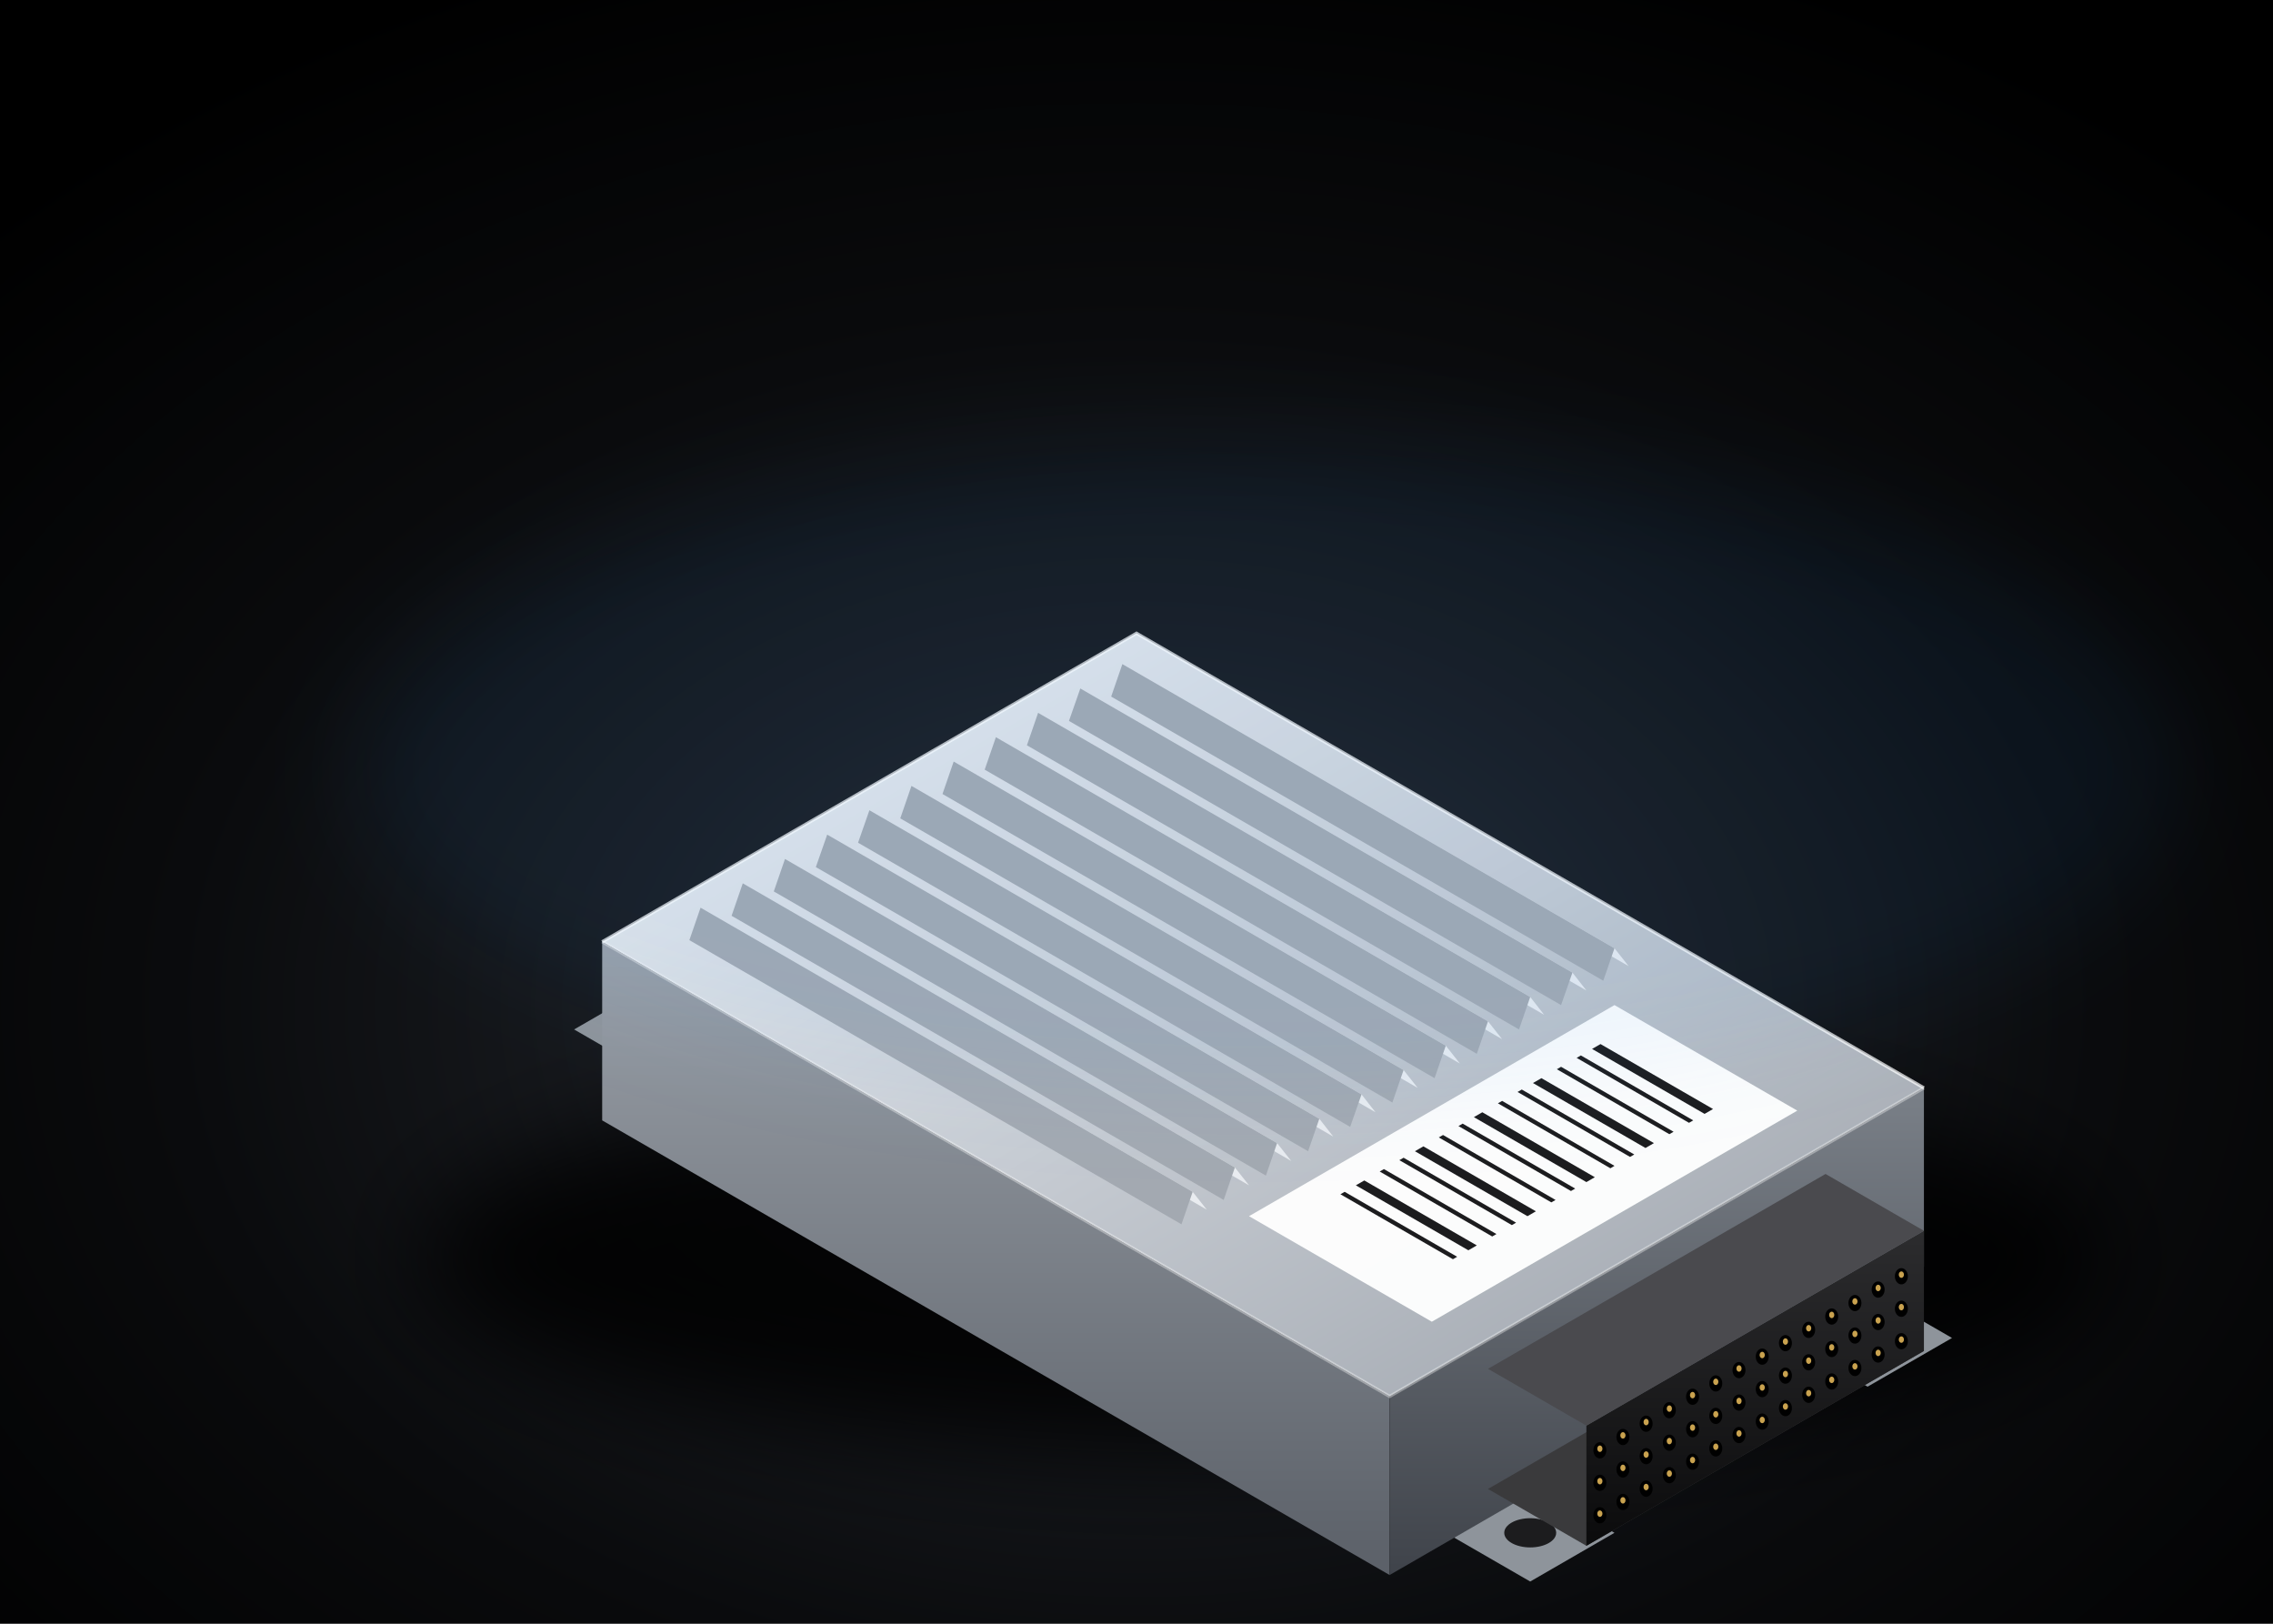
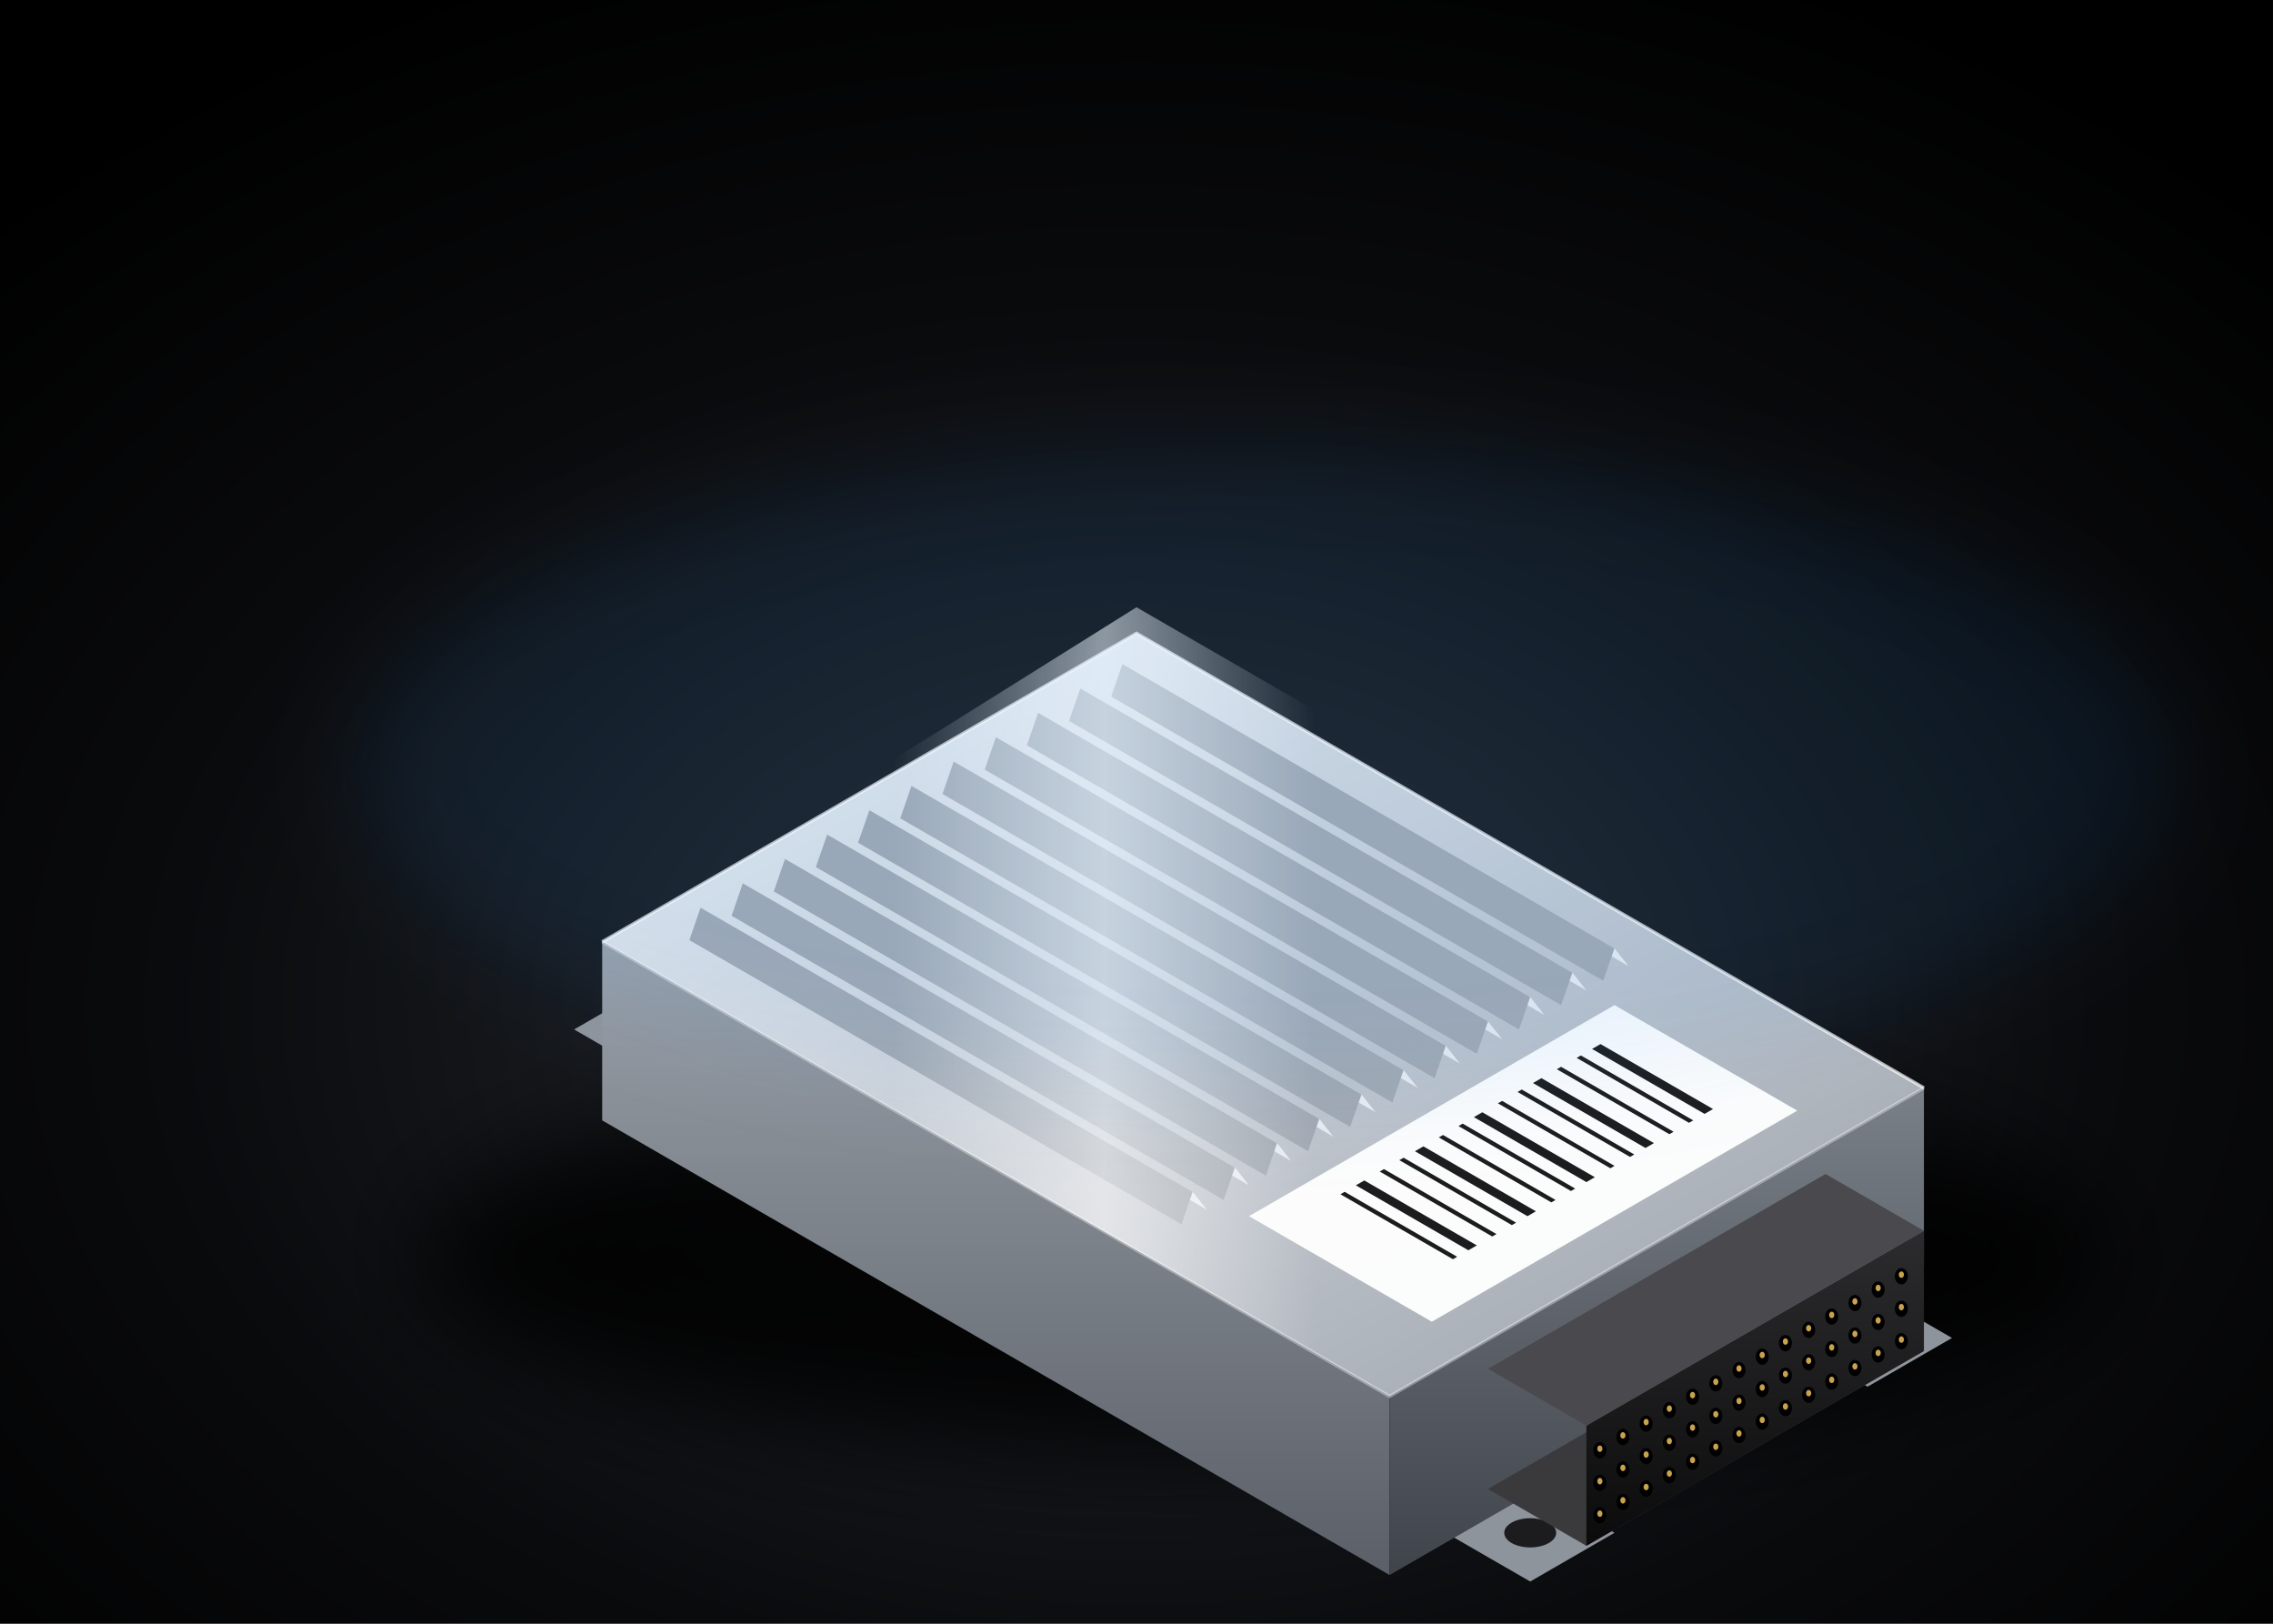
<svg xmlns="http://www.w3.org/2000/svg" viewBox="0 0 1400 1000" width="1400" height="1000">
+   <style>
+ .wv{animation:wv 3.2s linear infinite}
+ @keyframes wv{to{transform:translateX(-500px)}}
+ .blink{animation:blink 1.8s ease-in-out infinite}
+ @keyframes blink{50%{opacity:.15}}
+ .cloth{animation:cloth .9s linear infinite}
+ @keyframes cloth{to{transform:translateY(12px)}}
+ .reed{animation:reed .45s ease-in-out infinite alternate}
+ @keyframes reed{to{transform:translateY(-10px)}}
+ .draw{stroke-dasharray:420;stroke-dashoffset:420;animation:draw 3.5s ease-in-out infinite}
+ @keyframes draw{60%,100%{stroke-dashoffset:0}}
+ .eq{transform-box:fill-box;transform-origin:50% 100%;animation:eq 1.1s ease-in-out infinite alternate}
+ @keyframes eq{0%{transform:scaleY(.35)}100%{transform:scaleY(1)}}
+ .lift{animation:lift 6s ease-in-out infinite}
+ @keyframes lift{0%,15%,85%,100%{transform:translateY(0)}45%,55%{transform:translateY(-230px)}}
+ .sweep{animation:sweep 4.5s ease-in-out infinite}
+ @keyframes sweep{0%{transform:translateX(-700px)}60%,100%{transform:translateX(900px)}}
+ .glow{animation:gl 4s ease-in-out infinite}
+ @keyframes gl{50%{opacity:.02}}
+ @media (prefers-reduced-motion:reduce){*{animation:none!important}.draw{stroke-dashoffset:0}}
+ </style>
  <defs>
    <filter id="blur30" x="-20%" y="-20%" width="140%" height="160%">
      <feGaussianBlur stdDeviation="30" />
    </filter>
    <filter id="blur12" x="-50%" y="-50%" width="200%" height="200%">
      <feGaussianBlur stdDeviation="12" />
    </filter>
    <filter id="blur4" x="-50%" y="-50%" width="200%" height="200%">
      <feGaussianBlur stdDeviation="4" />
    </filter>
    <linearGradient id="steelV" x1="0" y1="0" x2="1" y2="0">
      <stop offset="0" stop-color="#8e949b" />
      <stop offset=".4" stop-color="#f2f4f6" />
      <stop offset=".75" stop-color="#b4b9c0" />
      <stop offset="1" stop-color="#6b7077" />
    </linearGradient>
    <linearGradient id="steelH" x1="0" y1="0" x2="0" y2="1">
      <stop offset="0" stop-color="#f4f5f7" />
      <stop offset=".5" stop-color="#c3c7cd" />
      <stop offset="1" stop-color="#8b9097" />
    </linearGradient>
    <radialGradient id="dbg" cx="50%" cy="62%" r="70%">
      <stop offset="0" stop-color="#262a31" />
      <stop offset=".6" stop-color="#0a0b0d" />
      <stop offset="1" stop-color="#000" />
    </radialGradient>
    <linearGradient id="top" x1="0" y1="0" x2="1" y2="1">
      <stop offset="0" stop-color="#f2f4f7" />
      <stop offset=".5" stop-color="#c7ccd3" />
      <stop offset="1" stop-color="#9aa0a8" />
    </linearGradient>
    <linearGradient id="left" x1="0" y1="0" x2="0" y2="1">
      <stop offset="0" stop-color="#9aa0a8" />
      <stop offset="1" stop-color="#5b6068" />
    </linearGradient>
    <linearGradient id="right" x1="0" y1="0" x2="0" y2="1">
      <stop offset="0" stop-color="#7a8088" />
      <stop offset="1" stop-color="#3f434a" />
    </linearGradient>
    <linearGradient id="conn" x1="0" y1="0" x2="0" y2="1">
      <stop offset="0" stop-color="#2c2c2e" />
      <stop offset="1" stop-color="#0b0b0c" />
    </linearGradient>
  </defs>
  <rect width="1400" height="1000" fill="url(#dbg)" />
  <ellipse cx="778" cy="775" rx="520" ry="120" fill="#000" opacity=".85" filter="url(#blur30)" />
  <polygon points="613.4,484.0 665.4,514.0 613.4,544.0 561.4,514.0" fill="#8e949b" />
  <ellipse cx="613.4" cy="514.0" rx="16" ry="9" fill="#1c1c1e" />
  <polygon points="405.6,604.0 457.5,634.0 405.6,664.0 353.6,634.0" fill="#8e949b" />
  <ellipse cx="405.6" cy="634.0" rx="16" ry="9" fill="#1c1c1e" />
  <polygon points="1150.3,794.0 1202.3,824.0 1150.3,854.0 1098.4,824.0" fill="#8e949b" />
  <ellipse cx="1150.3" cy="824.0" rx="16" ry="9" fill="#1c1c1e" />
  <polygon points="942.5,914.0 994.4,944.0 942.5,974.0 890.5,944.0" fill="#8e949b" />
  <ellipse cx="942.5" cy="944.0" rx="16" ry="9" fill="#1c1c1e" />
  <polygon points="370.9,690.0 855.9,970.0 855.9,860.0 370.9,580.0" fill="url(#left)" />
  <polygon points="1185.0,780.0 855.9,970.0 855.9,860.0 1185.0,670.0" fill="url(#right)" />
  <polygon points="700.0,390.0 1185.0,670.0 855.9,860.0 370.9,580.0" fill="url(#top)" />
  <polygon points="700.0,420.0 1003.1,595.0 994.4,584.0 691.3,409.0" fill="#e9ecf0" />
  <polygon points="691.3,409.0 994.4,584.0 987.5,604.0 684.4,429.0" fill="#a3a9b1" />
  <polygon points="674.0,435.0 977.1,610.0 968.5,599.0 665.4,424.0" fill="#e9ecf0" />
  <polygon points="665.4,424.0 968.5,599.0 961.5,619.0 658.4,444.0" fill="#a3a9b1" />
  <polygon points="648.0,450.0 951.1,625.0 942.5,614.0 639.4,439.0" fill="#e9ecf0" />
  <polygon points="639.4,439.0 942.5,614.0 935.6,634.0 632.5,459.0" fill="#a3a9b1" />
  <polygon points="622.1,465.0 925.2,640.0 916.5,629.0 613.4,454.0" fill="#e9ecf0" />
  <polygon points="613.4,454.0 916.5,629.0 909.6,649.0 606.5,474.0" fill="#a3a9b1" />
  <polygon points="596.1,480.0 899.2,655.0 890.5,644.0 587.4,469.0" fill="#e9ecf0" />
  <polygon points="587.4,469.0 890.5,644.0 883.6,664.0 580.5,489.0" fill="#a3a9b1" />
  <polygon points="570.1,495.0 873.2,670.0 864.5,659.0 561.4,484.0" fill="#e9ecf0" />
  <polygon points="561.4,484.0 864.5,659.0 857.6,679.0 554.5,504.0" fill="#a3a9b1" />
  <polygon points="544.1,510.0 847.2,685.0 838.6,674.0 535.5,499.0" fill="#e9ecf0" />
  <polygon points="535.5,499.0 838.6,674.0 831.6,694.0 528.5,519.0" fill="#a3a9b1" />
  <polygon points="518.1,525.0 821.2,700.0 812.6,689.0 509.5,514.0" fill="#e9ecf0" />
  <polygon points="509.5,514.0 812.6,689.0 805.7,709.0 502.5,534.0" fill="#a3a9b1" />
  <polygon points="492.2,540.0 795.3,715.0 786.6,704.0 483.5,529.0" fill="#e9ecf0" />
  <polygon points="483.5,529.0 786.6,704.0 779.7,724.0 476.6,549.0" fill="#a3a9b1" />
  <polygon points="466.2,555.0 769.3,730.0 760.6,719.0 457.5,544.0" fill="#e9ecf0" />
  <polygon points="457.5,544.0 760.6,719.0 753.7,739.0 450.6,564.0" fill="#a3a9b1" />
  <polygon points="440.2,570.0 743.3,745.0 734.6,734.0 431.5,559.0" fill="#e9ecf0" />
  <polygon points="431.5,559.0 734.6,734.0 727.7,754.0 424.6,579.0" fill="#a3a9b1" />
+   <clipPath id="tc">
+     <polygon points="700.0,374.0 1185.0,654.0 855.9,860.0 370.9,580.0" />
+   </clipPath>
+   <linearGradient id="sw" x1="0" y1="0" x2="1" y2="0">
+     <stop offset="0" stop-color="#fff" stop-opacity="0" />
+     <stop offset=".5" stop-color="#fff" stop-opacity=".55" />
+     <stop offset="1" stop-color="#fff" stop-opacity="0" />
+   </linearGradient>
+   <g clip-path="url(#tc)">
+     <rect class="sweep" x="550" y="0" width="260" height="1000" fill="url(#sw)" transform="rotate(0)" />
+   </g>
  <polygon points="994.4,619.0 1107.0,684.0 881.9,814.0 769.3,749.0" fill="#ffffff" opacity=".95" />
  <polygon points="985.8,643.0 1055.1,683.0 1049.9,686.0 980.6,646.0" fill="#1c1c1e" />
  <polygon points="973.7,650.0 1042.9,690.0 1040.3,691.5 971.1,651.5" fill="#1c1c1e" />
  <polygon points="961.5,657.0 1030.8,697.0 1028.2,698.5 958.9,658.5" fill="#1c1c1e" />
  <polygon points="949.4,664.0 1018.7,704.0 1013.5,707.0 944.2,667.0" fill="#1c1c1e" />
  <polygon points="937.3,671.0 1006.6,711.0 1004.0,712.5 934.7,672.5" fill="#1c1c1e" />
  <polygon points="925.2,678.0 994.4,718.0 991.9,719.5 922.6,679.5" fill="#1c1c1e" />
  <polygon points="913.0,685.0 982.3,725.0 977.1,728.0 907.8,688.0" fill="#1c1c1e" />
  <polygon points="900.9,692.0 970.2,732.0 967.6,733.5 898.3,693.5" fill="#1c1c1e" />
  <polygon points="888.8,699.0 958.1,739.0 955.5,740.5 886.2,700.5" fill="#1c1c1e" />
  <polygon points="876.7,706.0 946.0,746.0 940.8,749.0 871.5,709.0" fill="#1c1c1e" />
  <polygon points="864.5,713.0 933.8,753.0 931.2,754.5 861.9,714.5" fill="#1c1c1e" />
  <polygon points="852.4,720.0 921.7,760.0 919.1,761.5 849.8,721.5" fill="#1c1c1e" />
  <polygon points="840.3,727.0 909.6,767.0 904.4,770.0 835.1,730.0" fill="#1c1c1e" />
  <polygon points="828.2,734.0 897.5,774.0 894.9,775.5 825.6,735.5" fill="#1c1c1e" />
  <polygon points="1124.4,797.0 1185.0,832.0 977.1,952.0 916.5,917.0" fill="#3a3a3c" />
  <polygon points="1185.0,832.0 977.1,952.0 977.1,878.0 1185.0,758.0" fill="url(#conn)" />
  <polygon points="1124.4,723.0 1185.0,758.0 977.1,878.0 916.5,843.0" fill="#4a4a4e" />
  <ellipse cx="1171.1" cy="826.0" rx="4" ry="5" fill="#000" />
  <ellipse cx="1171.1" cy="825.0" rx="1.6" ry="2" fill="#c9a24f" />
  <ellipse cx="1156.8" cy="834.2" rx="4" ry="5" fill="#000" />
  <ellipse cx="1156.8" cy="833.2" rx="1.6" ry="2" fill="#c9a24f" />
  <ellipse cx="1142.5" cy="842.5" rx="4" ry="5" fill="#000" />
  <ellipse cx="1142.5" cy="841.5" rx="1.6" ry="2" fill="#c9a24f" />
  <ellipse cx="1128.2" cy="850.8" rx="4" ry="5" fill="#000" />
  <ellipse cx="1128.2" cy="849.8" rx="1.6" ry="2" fill="#c9a24f" />
  <ellipse cx="1114.0" cy="859.0" rx="4" ry="5" fill="#000" />
  <ellipse cx="1114.0" cy="858.0" rx="1.6" ry="2" fill="#c9a24f" />
  <ellipse cx="1099.7" cy="867.2" rx="4" ry="5" fill="#000" />
  <ellipse cx="1099.7" cy="866.2" rx="1.6" ry="2" fill="#c9a24f" />
  <ellipse cx="1085.4" cy="875.5" rx="4" ry="5" fill="#000" />
  <ellipse cx="1085.4" cy="874.5" rx="1.6" ry="2" fill="#c9a24f" />
  <ellipse cx="1071.1" cy="883.8" rx="4" ry="5" fill="#000" />
  <ellipse cx="1071.1" cy="882.8" rx="1.6" ry="2" fill="#c9a24f" />
  <ellipse cx="1056.8" cy="892.0" rx="4" ry="5" fill="#000" />
  <ellipse cx="1056.8" cy="891.0" rx="1.6" ry="2" fill="#c9a24f" />
  <ellipse cx="1042.5" cy="900.2" rx="4" ry="5" fill="#000" />
  <ellipse cx="1042.5" cy="899.2" rx="1.6" ry="2" fill="#c9a24f" />
  <ellipse cx="1028.2" cy="908.5" rx="4" ry="5" fill="#000" />
  <ellipse cx="1028.2" cy="907.5" rx="1.6" ry="2" fill="#c9a24f" />
  <ellipse cx="1013.9" cy="916.8" rx="4" ry="5" fill="#000" />
  <ellipse cx="1013.9" cy="915.8" rx="1.6" ry="2" fill="#c9a24f" />
  <ellipse cx="999.6" cy="925.0" rx="4" ry="5" fill="#000" />
  <ellipse cx="999.6" cy="924.0" rx="1.6" ry="2" fill="#c9a24f" />
  <ellipse cx="985.4" cy="933.2" rx="4" ry="5" fill="#000" />
  <ellipse cx="985.4" cy="932.2" rx="1.6" ry="2" fill="#c9a24f" />
  <ellipse cx="1171.1" cy="806.0" rx="4" ry="5" fill="#000" />
  <ellipse cx="1171.1" cy="805.0" rx="1.6" ry="2" fill="#c9a24f" />
  <ellipse cx="1156.8" cy="814.2" rx="4" ry="5" fill="#000" />
  <ellipse cx="1156.8" cy="813.2" rx="1.6" ry="2" fill="#c9a24f" />
  <ellipse cx="1142.5" cy="822.5" rx="4" ry="5" fill="#000" />
  <ellipse cx="1142.5" cy="821.5" rx="1.6" ry="2" fill="#c9a24f" />
  <ellipse cx="1128.2" cy="830.8" rx="4" ry="5" fill="#000" />
  <ellipse cx="1128.2" cy="829.8" rx="1.6" ry="2" fill="#c9a24f" />
  <ellipse cx="1114.0" cy="839.0" rx="4" ry="5" fill="#000" />
  <ellipse cx="1114.0" cy="838.0" rx="1.6" ry="2" fill="#c9a24f" />
  <ellipse cx="1099.7" cy="847.2" rx="4" ry="5" fill="#000" />
  <ellipse cx="1099.7" cy="846.2" rx="1.6" ry="2" fill="#c9a24f" />
  <ellipse cx="1085.4" cy="855.5" rx="4" ry="5" fill="#000" />
  <ellipse cx="1085.4" cy="854.5" rx="1.6" ry="2" fill="#c9a24f" />
  <ellipse cx="1071.1" cy="863.8" rx="4" ry="5" fill="#000" />
  <ellipse cx="1071.1" cy="862.8" rx="1.6" ry="2" fill="#c9a24f" />
  <ellipse cx="1056.8" cy="872.0" rx="4" ry="5" fill="#000" />
  <ellipse cx="1056.8" cy="871.0" rx="1.6" ry="2" fill="#c9a24f" />
  <ellipse cx="1042.5" cy="880.2" rx="4" ry="5" fill="#000" />
  <ellipse cx="1042.5" cy="879.2" rx="1.6" ry="2" fill="#c9a24f" />
  <ellipse cx="1028.2" cy="888.5" rx="4" ry="5" fill="#000" />
  <ellipse cx="1028.2" cy="887.5" rx="1.6" ry="2" fill="#c9a24f" />
  <ellipse cx="1013.9" cy="896.8" rx="4" ry="5" fill="#000" />
  <ellipse cx="1013.9" cy="895.8" rx="1.6" ry="2" fill="#c9a24f" />
  <ellipse cx="999.6" cy="905.0" rx="4" ry="5" fill="#000" />
  <ellipse cx="999.6" cy="904.0" rx="1.6" ry="2" fill="#c9a24f" />
  <ellipse cx="985.4" cy="913.2" rx="4" ry="5" fill="#000" />
  <ellipse cx="985.4" cy="912.2" rx="1.6" ry="2" fill="#c9a24f" />
  <ellipse cx="1171.1" cy="786.0" rx="4" ry="5" fill="#000" />
  <ellipse cx="1171.1" cy="785.0" rx="1.6" ry="2" fill="#c9a24f" />
  <ellipse cx="1156.8" cy="794.2" rx="4" ry="5" fill="#000" />
  <ellipse cx="1156.8" cy="793.2" rx="1.6" ry="2" fill="#c9a24f" />
  <ellipse cx="1142.5" cy="802.5" rx="4" ry="5" fill="#000" />
  <ellipse cx="1142.5" cy="801.5" rx="1.6" ry="2" fill="#c9a24f" />
  <ellipse cx="1128.2" cy="810.8" rx="4" ry="5" fill="#000" />
  <ellipse cx="1128.2" cy="809.8" rx="1.6" ry="2" fill="#c9a24f" />
  <ellipse cx="1114.0" cy="819.0" rx="4" ry="5" fill="#000" />
  <ellipse cx="1114.0" cy="818.0" rx="1.6" ry="2" fill="#c9a24f" />
  <ellipse cx="1099.7" cy="827.2" rx="4" ry="5" fill="#000" />
  <ellipse cx="1099.7" cy="826.2" rx="1.6" ry="2" fill="#c9a24f" />
  <ellipse cx="1085.4" cy="835.5" rx="4" ry="5" fill="#000" />
  <ellipse cx="1085.4" cy="834.5" rx="1.6" ry="2" fill="#c9a24f" />
  <ellipse cx="1071.1" cy="843.8" rx="4" ry="5" fill="#000" />
  <ellipse cx="1071.1" cy="842.8" rx="1.6" ry="2" fill="#c9a24f" />
  <ellipse cx="1056.8" cy="852.0" rx="4" ry="5" fill="#000" />
  <ellipse cx="1056.8" cy="851.0" rx="1.6" ry="2" fill="#c9a24f" />
  <ellipse cx="1042.5" cy="860.2" rx="4" ry="5" fill="#000" />
  <ellipse cx="1042.5" cy="859.2" rx="1.6" ry="2" fill="#c9a24f" />
  <ellipse cx="1028.2" cy="868.5" rx="4" ry="5" fill="#000" />
  <ellipse cx="1028.2" cy="867.5" rx="1.6" ry="2" fill="#c9a24f" />
  <ellipse cx="1013.9" cy="876.8" rx="4" ry="5" fill="#000" />
  <ellipse cx="1013.9" cy="875.8" rx="1.6" ry="2" fill="#c9a24f" />
  <ellipse cx="999.6" cy="885.0" rx="4" ry="5" fill="#000" />
  <ellipse cx="999.6" cy="884.0" rx="1.6" ry="2" fill="#c9a24f" />
  <ellipse cx="985.4" cy="893.2" rx="4" ry="5" fill="#000" />
  <ellipse cx="985.4" cy="892.2" rx="1.6" ry="2" fill="#c9a24f" />
  <polyline points="370.9,580.0 700.0,390.0 1185.0,670.0" fill="none" stroke="#fff" stroke-opacity=".7" stroke-width="2" />
  <polyline points="370.9,580.0 855.9,860.0 1185.0,670.0" fill="none" stroke="#fff" stroke-opacity=".35" stroke-width="2" />
-   <ellipse cx="778" cy="475" rx="560" ry="200" fill="#2997FF" opacity=".07" filter="url(#blur30)" />
+   <ellipse class="glow" cx="778" cy="475" rx="560" ry="200" fill="#2997FF" opacity=".09" filter="url(#blur30)" />
</svg>
